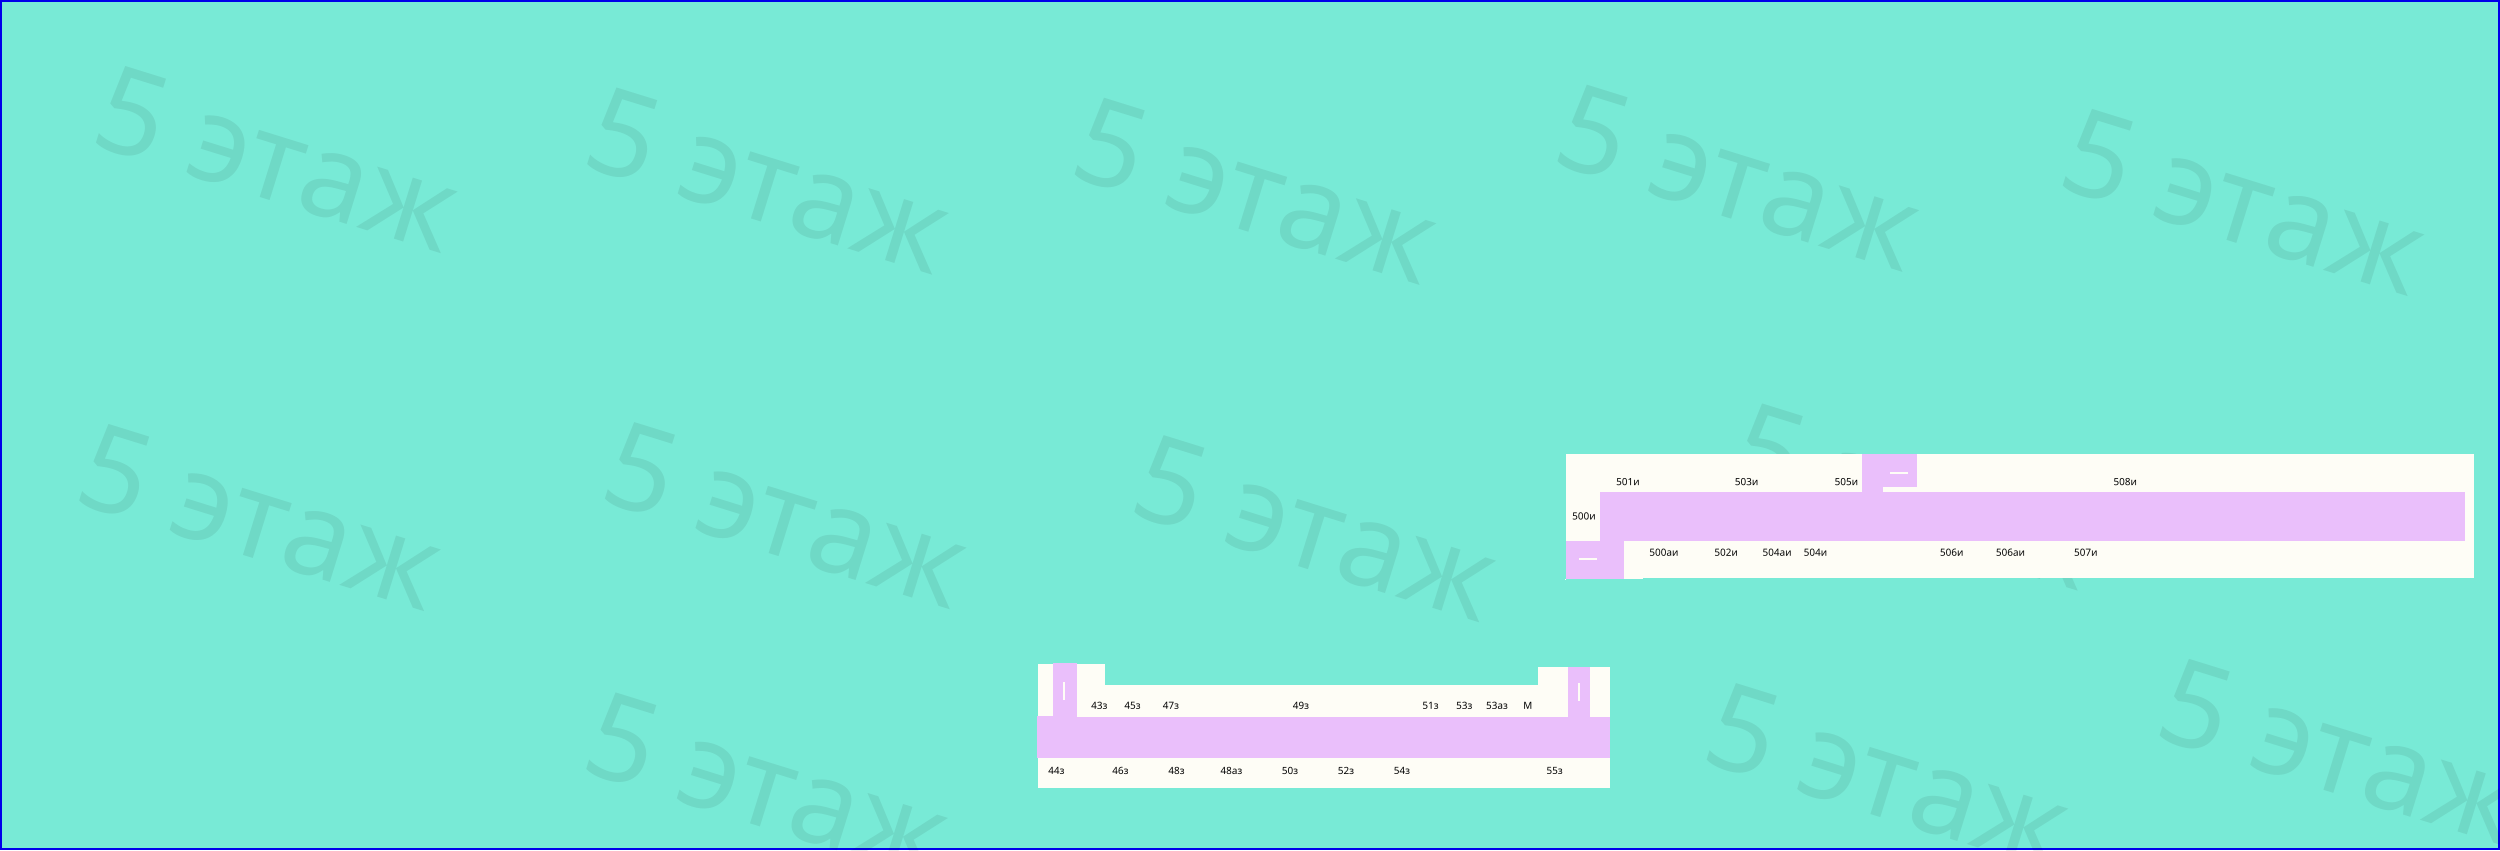
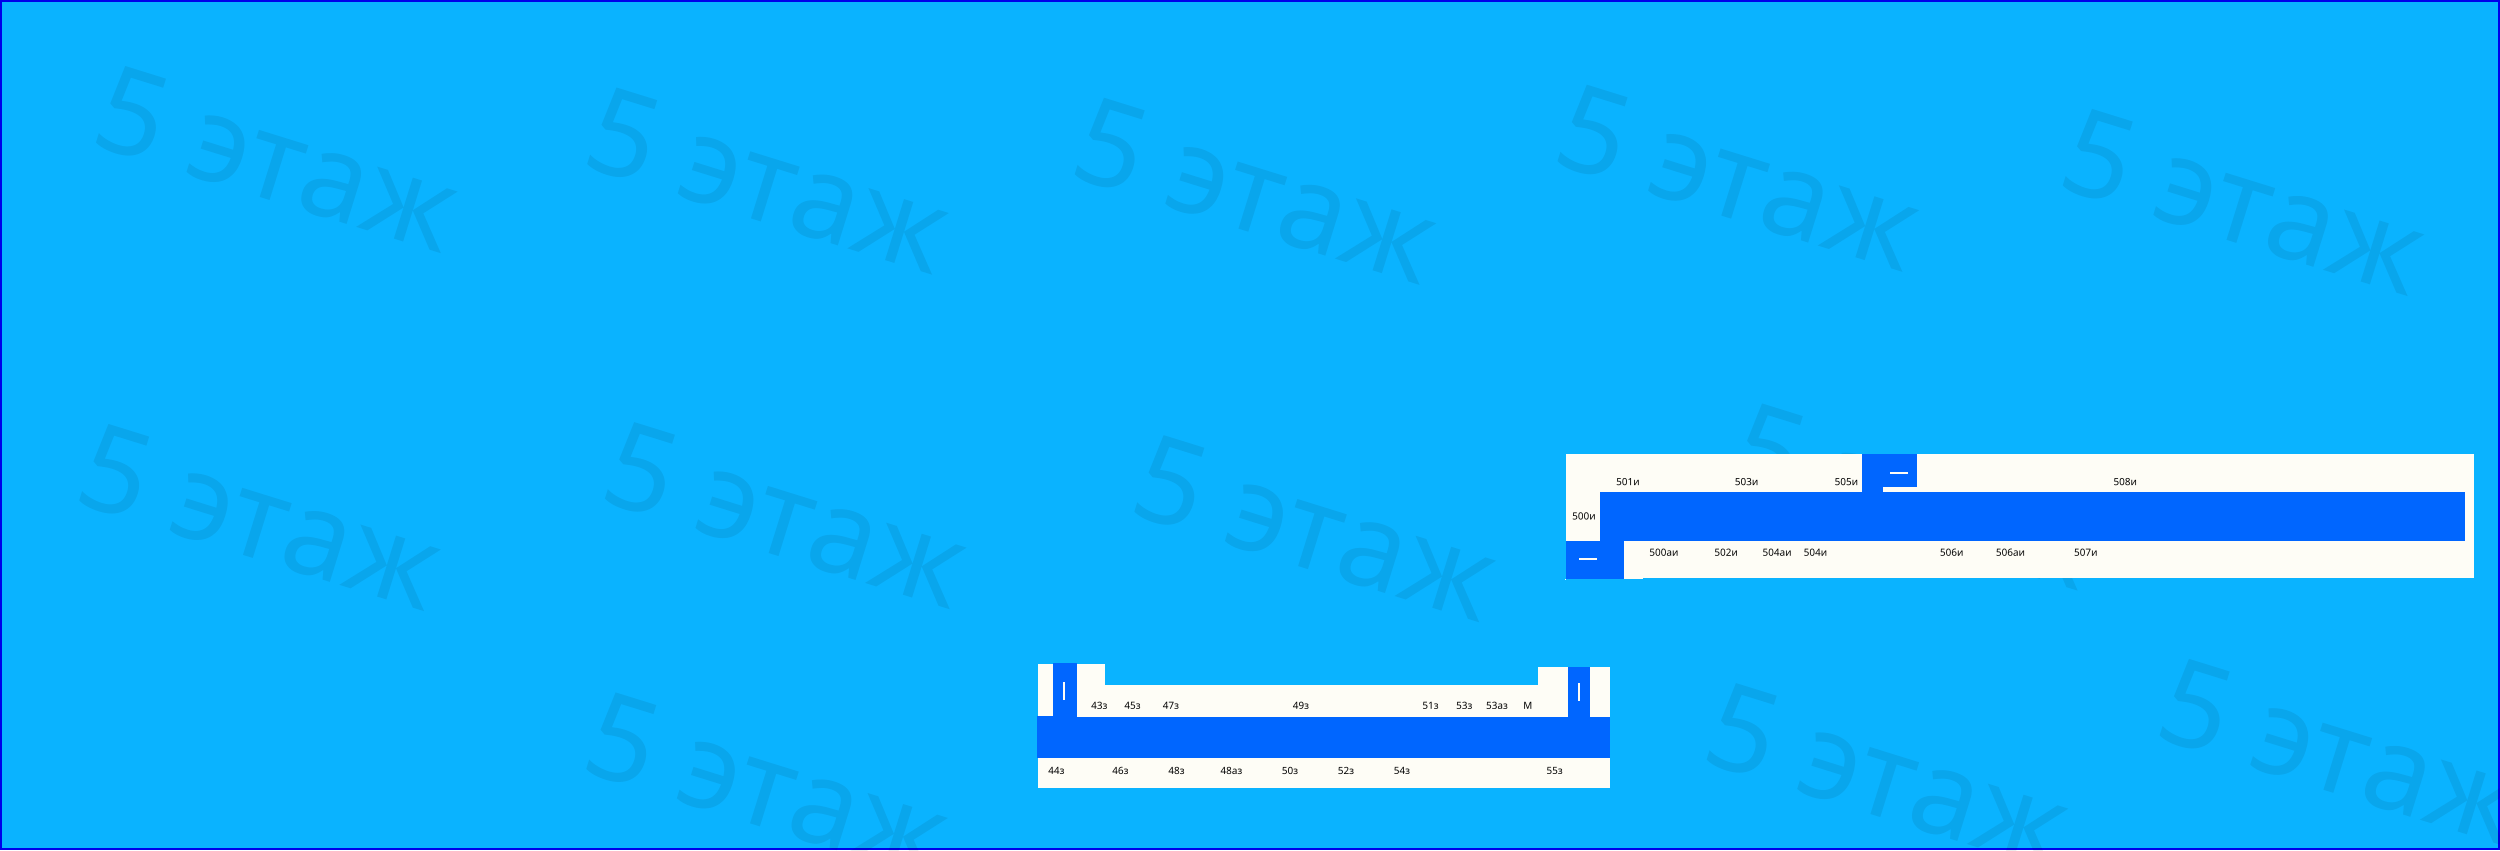
<svg xmlns="http://www.w3.org/2000/svg" width="13.969in" height="4.75in" id="svg4690" version="1.1" viewBox="0 0 987.791 427.501" style="shape-rendering:crispEdges;enable-background:new">
  <defs id="defs4692">
    </defs>
  <g id="layer5">
-     <path style="display:inline;opacity:1;fill:#78ead6;fill-opacity:1;stroke:#0000ea;stroke-width:0.939;stroke-opacity:1;shape-rendering:crispEdges;enable-background:new" d="M -134.229,0.469 H 1122.021 V 427.032 H -134.229 Z" id="rect120" />
+     <path style="display:inline;opacity:1;fill:#0ab3ff;fill-opacity:1;stroke:#0000ea;stroke-width:0.939;stroke-opacity:1;shape-rendering:crispEdges;enable-background:new" d="M -134.229,0.469 H 1122.021 V 427.032 H -134.229 Z" id="rect120" />
    <text xml:space="preserve" style="font-style:normal;font-weight:normal;font-size:60px;line-height:1.25;font-family:sans-serif;letter-spacing:0px;word-spacing:0px;display:inline;fill:#000000;fill-opacity:0.078;stroke:none;stroke-width:0.938;shape-rendering:crispEdges;enable-background:new" x="174.019" y="32.819" id="text1213-0-3" transform="rotate(17.26135)">
      <tspan id="tspan1211-0-5" x="174.019" y="32.819" style="fill:#000000;fill-opacity:0.078;stroke-width:0.938">5 этаж</tspan>
    </text>
    <text xml:space="preserve" style="font-style:normal;font-weight:normal;font-size:60px;line-height:1.25;font-family:sans-serif;letter-spacing:0px;word-spacing:0px;display:inline;fill:#000000;fill-opacity:0.078;stroke:none;stroke-width:0.938;shape-rendering:crispEdges;enable-background:new" x="-65.086" y="95.815" id="text1213-0-3-4" transform="rotate(17.26135)">
      <tspan id="tspan1211-0-5-1" x="-65.086" y="95.815" style="fill:#000000;fill-opacity:0.078;stroke-width:0.938">5 этаж</tspan>
    </text>
    <text xml:space="preserve" style="font-style:normal;font-weight:normal;font-size:60px;line-height:1.25;font-family:sans-serif;letter-spacing:0px;word-spacing:0px;display:inline;fill:#000000;fill-opacity:0.078;stroke:none;stroke-width:0.938;shape-rendering:crispEdges;enable-background:new" x="409.663" y="-35.012" id="text1213-0-3-5" transform="rotate(17.26135)">
      <tspan id="tspan1211-0-5-5" x="409.663" y="-35.012" style="fill:#000000;fill-opacity:0.078;stroke-width:0.938">5 этаж</tspan>
    </text>
    <text xml:space="preserve" style="font-style:normal;font-weight:normal;font-size:60px;line-height:1.25;font-family:sans-serif;letter-spacing:0px;word-spacing:0px;display:inline;fill:#000000;fill-opacity:0.078;stroke:none;stroke-width:0.938;shape-rendering:crispEdges;enable-background:new" x="639.593" y="-113.329" id="text1213-0-3-57" transform="rotate(17.26135)">
      <tspan id="tspan1211-0-5-6" x="639.593" y="-113.329" style="fill:#000000;fill-opacity:0.078;stroke-width:0.938">5 этаж</tspan>
    </text>
    <text xml:space="preserve" style="font-style:normal;font-weight:normal;font-size:60px;line-height:1.25;font-family:sans-serif;letter-spacing:0px;word-spacing:0px;display:inline;fill:#000000;fill-opacity:0.078;stroke:none;stroke-width:0.938;shape-rendering:crispEdges;enable-background:new" x="885.829" y="-177.079" id="text1213-0-3-6" transform="rotate(17.26135)">
      <tspan id="tspan1211-0-5-4" x="885.829" y="-177.079" style="fill:#000000;fill-opacity:0.078;stroke-width:0.938">5 этаж</tspan>
    </text>
    <text xml:space="preserve" style="font-style:normal;font-weight:normal;font-size:60px;line-height:1.25;font-family:sans-serif;letter-spacing:0px;word-spacing:0px;display:inline;fill:#000000;fill-opacity:0.078;stroke:none;stroke-width:0.938;shape-rendering:crispEdges;enable-background:new" x="-19.732" y="270.212" id="text1213-0-3-9" transform="rotate(17.26135)">
      <tspan id="tspan1211-0-5-3" x="-19.732" y="270.212" style="fill:#000000;fill-opacity:0.078;stroke-width:0.938">5 этаж</tspan>
    </text>
    <text xml:space="preserve" style="font-style:normal;font-weight:normal;font-size:60px;line-height:1.25;font-family:sans-serif;letter-spacing:0px;word-spacing:0px;display:inline;fill:#000000;fill-opacity:0.078;stroke:none;stroke-width:0.938;shape-rendering:crispEdges;enable-background:new" x="232.458" y="190.868" id="text1213-0-3-0" transform="rotate(17.26135)">
      <tspan id="tspan1211-0-5-55" x="232.458" y="190.868" style="fill:#000000;fill-opacity:0.078;stroke-width:0.938">5 этаж</tspan>
    </text>
    <text xml:space="preserve" style="font-style:normal;font-weight:normal;font-size:60px;line-height:1.25;font-family:sans-serif;letter-spacing:0px;word-spacing:0px;display:inline;fill:#000000;fill-opacity:0.078;stroke:none;stroke-width:0.938;shape-rendering:crispEdges;enable-background:new" x="488.664" y="118.131" id="text1213-0-3-53" transform="rotate(17.26135)">
      <tspan id="tspan1211-0-5-2" x="488.664" y="118.131" style="fill:#000000;fill-opacity:0.078;stroke-width:0.938">5 этаж</tspan>
    </text>
    <text xml:space="preserve" style="font-style:normal;font-weight:normal;font-size:60px;line-height:1.25;font-family:sans-serif;letter-spacing:0px;word-spacing:0px;display:inline;fill:#000000;fill-opacity:0.078;stroke:none;stroke-width:0.938;shape-rendering:crispEdges;enable-background:new" x="771.318" y="13.614" id="text1213-0-3-52" transform="rotate(17.26135)">
      <tspan id="tspan1211-0-5-37" x="771.318" y="13.614" style="fill:#000000;fill-opacity:0.078;stroke-width:0.938">5 этаж</tspan>
    </text>
    <text xml:space="preserve" style="font-style:normal;font-weight:normal;font-size:60px;line-height:1.25;font-family:sans-serif;letter-spacing:0px;word-spacing:0px;display:inline;fill:#000000;fill-opacity:0.078;stroke:none;stroke-width:0.938;shape-rendering:crispEdges;enable-background:new" x="800.512" y="151.8" id="text1213-0-3-43" transform="rotate(17.26135)">
      <tspan id="tspan1211-0-5-43" x="800.512" y="151.8" style="fill:#000000;fill-opacity:0.078;stroke-width:0.938">5 этаж</tspan>
    </text>
    <text xml:space="preserve" style="font-style:normal;font-weight:normal;font-size:60px;line-height:1.25;font-family:sans-serif;letter-spacing:0px;word-spacing:0px;display:inline;fill:#000000;fill-opacity:0.078;stroke:none;stroke-width:0.938;shape-rendering:crispEdges;enable-background:new" x="1014.448" y="72.562" id="text1213-0-3-8" transform="rotate(17.26135)">
      <tspan id="tspan1211-0-5-25" x="1014.448" y="72.562" style="fill:#000000;fill-opacity:0.078;stroke-width:0.938">5 этаж</tspan>
    </text>
    <text xml:space="preserve" style="font-style:normal;font-weight:normal;font-size:60px;line-height:1.25;font-family:sans-serif;letter-spacing:0px;word-spacing:0px;display:inline;fill:#000000;fill-opacity:0.078;stroke:none;stroke-width:0.938;shape-rendering:crispEdges;enable-background:new" x="263.842" y="323.465" id="text1213-0-3-8-6" transform="rotate(17.26135)">
      <tspan id="tspan1211-0-5-25-4" x="263.842" y="323.465" style="fill:#000000;fill-opacity:0.078;stroke-width:0.938">5 этаж</tspan>
    </text>
  </g>
  <g id="layer2" style="display:inline" transform="translate(-138.038,1.421134)">
    <path style="display:inline;fill:#fefdf6;fill-opacity:1;fill-rule:evenodd;stroke:none;stroke-width:3;stroke-linecap:butt;stroke-linejoin:miter;stroke-miterlimit:3.727;stroke-dasharray:none;stroke-opacity:1" d="m 791.978,334.126 h 20.836 v 60.501 H 525.239 v -0.587 -61.676 c 6.33,0.032 2.659,-0.031 13.989,-0.084 l 19.877,0.084 v 10.573 h 217.547 v -8.811 h 15.576" id="path4965-8" />
    <path style="display:inline;fill:#fefdf6;fill-opacity:1;fill-rule:evenodd;stroke:none;stroke-width:3;stroke-linecap:butt;stroke-linejoin:miter;stroke-miterlimit:3.727;stroke-dasharray:none;stroke-opacity:1" d="m 790.87,290.915 c 0.094,-20.597 0.038,-43.445 0.038,-64.042 l 456.393,-0.19 v 62.357 l -457.307,0.5" id="path6805-6" />
  </g>
  <g id="layer1" style="display:inline" transform="translate(-138.038,1.421134)">
-     <path style="display:inline;fill:#eabffb;fill-opacity:1;fill-rule:evenodd;stroke:none;stroke-width:1px;stroke-linecap:butt;stroke-linejoin:miter;stroke-opacity:1" d="m 790.554,270.801 h 17.25 v -24.75 h 132 v -19.188 h 27.5 v 16.688 h -17 v 2.25 h 292.5 v 25 H 819.804 v 18.75 h -28.875 v -18.75 z" id="path4488" />
-     <path style="fill:#eabffb;fill-opacity:1;fill-rule:evenodd;stroke:none;stroke-width:1px;stroke-linecap:butt;stroke-linejoin:miter;stroke-opacity:1" d="m 525,380 v -21.25 h 7.75 V 332 H 545 v 27.25 h 246.75 v -25 H 803 V 359 h 9.75 v 20.75 H 525 Z" id="path4361" />
+     <path style="display:inline;fill:#0066ff;fill-opacity:1;fill-rule:evenodd;stroke:none;stroke-width:1px;stroke-linecap:butt;stroke-linejoin:miter;stroke-opacity:1" d="m 790.554,270.801 h 17.25 v -24.75 h 132 v -19.188 h 27.5 v 16.688 h -17 v 2.25 h 292.5 v 25 H 819.804 v 18.75 h -28.875 v -18.75 z" id="path4488" />
+     <path style="fill:#0066ff;fill-opacity:1;fill-rule:evenodd;stroke:none;stroke-width:1px;stroke-linecap:butt;stroke-linejoin:miter;stroke-opacity:1" d="m 525,380 v -21.25 h 7.75 V 332 H 545 v 27.25 h 246.75 v -25 H 803 V 359 h 9.75 v 20.75 H 525 Z" id="path4361" />
    <path style="display:inline;fill:#fefdf6;fill-opacity:1;fill-rule:evenodd;stroke:#fefdf6;stroke-width:1;stroke-linecap:butt;stroke-linejoin:miter;stroke-miterlimit:4;stroke-dasharray:none;stroke-opacity:1" d="m 953.799,236.293 h 8.865" id="path3349" />
    <path style="display:inline;fill:none;fill-rule:evenodd;stroke:#fefdf6;stroke-width:1;stroke-linecap:butt;stroke-linejoin:miter;stroke-miterlimit:4;stroke-dasharray:none;stroke-opacity:1" d="m 797.471,279.794 h 8.865" id="path3349-3" />
    <path style="display:inline;opacity:1;fill:none;fill-rule:evenodd;stroke:#fefdf6;stroke-width:1;stroke-linecap:butt;stroke-linejoin:miter;stroke-miterlimit:4;stroke-dasharray:none;stroke-opacity:1" d="m 538.606,341.549 v 9.072" id="path3349-3-0-6" />
    <path style="display:inline;opacity:1;fill:none;fill-rule:evenodd;stroke:#fefdf6;stroke-width:1;stroke-linecap:butt;stroke-linejoin:miter;stroke-miterlimit:4;stroke-dasharray:none;stroke-opacity:1" d="m 797.201,342.035 v 9.072" id="path3349-3-0" />
  </g>
  <g id="layer4" style="display:none;opacity:0.99" transform="translate(-138.038,1.421134)">
    <rect style="display:inline;opacity:1;fill:#ff7b00;fill-opacity:0.121;stroke:none;stroke-width:1;stroke-miterlimit:4;stroke-dasharray:4, 1;stroke-dashoffset:0;stroke-opacity:1" id="rect4234-51-48-85" width="19.493" height="284.363" x="-379.105" y="526.806" transform="matrix(-2.125523e-4,-1,1,-1.3513822e-4,0,0)" />
    <text xml:space="preserve" style="font-style:normal;font-weight:normal;line-height:0%;font-family:sans-serif;letter-spacing:0px;word-spacing:0px;display:inline;opacity:1;fill:#000000;fill-opacity:1;stroke:none;stroke-width:1px;stroke-linecap:butt;stroke-linejoin:miter;stroke-opacity:1" x="377.221" y="144.725" id="text4424">
      <tspan id="tspan4426" x="377.221" y="144.725" style="font-size:7.5px;line-height:1.25"> </tspan>
    </text>
    <rect style="display:inline;opacity:1;fill:#ff7b00;fill-opacity:0.121;stroke:none;stroke-width:1;stroke-miterlimit:4;stroke-dasharray:4, 1;stroke-dashoffset:0;stroke-opacity:1" id="rect4234-51-48" width="23.166" height="272.65" x="-270.977" y="808.853" transform="matrix(-1.8301595e-4,-1,1,-1.5694774e-4,0,0)" />
    <path style="display:inline;opacity:1;fill:none;fill-rule:evenodd;stroke:#cc9795;stroke-width:1.218;stroke-linecap:butt;stroke-linejoin:miter;stroke-miterlimit:4;stroke-dasharray:4.873, 1.218;stroke-dashoffset:0;stroke-opacity:1" d="M 808.41,258.738 H 1081.826" id="path8505-6-7" />
    <rect style="display:inline;opacity:1;fill:#ff7b00;fill-opacity:0.121;stroke:none;stroke-width:1;stroke-miterlimit:4;stroke-dasharray:4, 1;stroke-dashoffset:0;stroke-opacity:1" id="rect4234-51-48-8" width="8.684" height="39.357" x="810.487" y="246.274" transform="matrix(1,-6.6034152e-5,4.3498561e-4,0.9999999,0,0)" />
    <path style="display:inline;opacity:1;fill:none;fill-rule:evenodd;stroke:#cc9795;stroke-width:1.161;stroke-linecap:butt;stroke-linejoin:miter;stroke-miterlimit:4;stroke-dasharray:4.645, 1.161;stroke-dashoffset:0;stroke-opacity:1" d="m 814.945,247.386 v 38.371" id="path8505-6-7-9" />
    <text xml:space="preserve" style="font-style:normal;font-variant:normal;font-weight:normal;font-stretch:normal;line-height:0%;font-family:sans-serif;-inkscape-font-specification:'sans-serif, Normal';text-align:start;letter-spacing:0px;word-spacing:0px;writing-mode:lr-tb;text-anchor:start;display:inline;opacity:1;fill:#000000;fill-opacity:1;stroke:none;stroke-width:1px;stroke-linecap:butt;stroke-linejoin:miter;stroke-opacity:1" x="825.643" y="256.003" id="text4428-89-7-1-0-1-2">
      <tspan id="tspan4528-30-1" x="825.643" y="256.003" style="font-size:5px;line-height:1.25">X511</tspan>
    </text>
    <text xml:space="preserve" style="font-style:normal;font-weight:normal;line-height:0%;font-family:sans-serif;letter-spacing:0px;word-spacing:0px;display:inline;opacity:1;fill:#000000;fill-opacity:1;stroke:none;stroke-width:1px;stroke-linecap:butt;stroke-linejoin:miter;stroke-opacity:1" x="805.784" y="255.296" id="text4778">
      <tspan id="tspan4780" x="805.784" y="255.296" style="font-size:40px;line-height:1.25"> </tspan>
    </text>
    <rect style="display:inline;opacity:1;fill:#ff7b00;fill-opacity:0.121;stroke:none;stroke-width:1;stroke-miterlimit:4;stroke-dasharray:4, 1;stroke-dashoffset:0;stroke-opacity:1" id="rect4234-51-48-8-3" width="10.096" height="41.692" x="940.069" y="228.761" transform="matrix(1,-6.0172861e-5,4.7735649e-4,0.9999999,0,0)" />
    <path style="display:inline;opacity:1;fill:none;fill-rule:evenodd;stroke:#cc9795;stroke-width:0.828;stroke-linecap:butt;stroke-linejoin:miter;stroke-miterlimit:4;stroke-dasharray:3.312, 0.828;stroke-dashoffset:0;stroke-opacity:1" d="m 945.236,229.94 v 40.648" id="path8505-6-7-9-22" />
    <text xml:space="preserve" style="font-style:normal;font-variant:normal;font-weight:normal;font-stretch:normal;line-height:0%;font-family:sans-serif;-inkscape-font-specification:'sans-serif, Normal';text-align:start;letter-spacing:0px;word-spacing:0px;writing-mode:lr-tb;text-anchor:start;display:inline;opacity:1;fill:#000000;fill-opacity:1;stroke:none;stroke-width:1px;stroke-linecap:butt;stroke-linejoin:miter;stroke-opacity:1" x="507.132" y="344.325" id="text4428-00-9-8-1">
      <tspan id="tspan4518-5-0" x="507.132" y="344.325" style="font-size:5px;line-height:1.25">L509U</tspan>
    </text>
    <text xml:space="preserve" style="font-style:normal;font-variant:normal;font-weight:normal;font-stretch:normal;line-height:0%;font-family:sans-serif;-inkscape-font-specification:'sans-serif, Normal';text-align:start;letter-spacing:0px;word-spacing:0px;writing-mode:lr-tb;text-anchor:start;display:inline;opacity:1;fill:#000000;fill-opacity:1;stroke:none;stroke-width:1px;stroke-linecap:butt;stroke-linejoin:miter;stroke-opacity:1" x="816.535" y="348.603" id="text4428-00-9-8-5">
      <tspan id="tspan4518-5-37" x="816.535" y="348.603" style="font-size:5px;line-height:1.25">L510U</tspan>
    </text>
    <flowRoot transform="translate(-2.0855,-1.382068)" xml:space="preserve" id="flowRoot4964" style="font-style:normal;font-weight:normal;line-height:0.01%;font-family:sans-serif;letter-spacing:0px;word-spacing:0px;display:inline;opacity:1;fill:#000000;fill-opacity:1;stroke:none;stroke-width:1px;stroke-linecap:butt;stroke-linejoin:miter;stroke-opacity:1">
      <flowRegion id="flowRegion4966">
        <rect id="rect4968" width="1" height="140" x="598.5" y="213" />
      </flowRegion>
      <flowPara id="flowPara4970" style="font-size:40px;line-height:1.25"> </flowPara>
    </flowRoot>
    <text xml:space="preserve" style="font-style:normal;font-variant:normal;font-weight:normal;font-stretch:normal;line-height:0%;font-family:sans-serif;-inkscape-font-specification:'sans-serif, Normal';text-align:start;letter-spacing:0px;word-spacing:0px;writing-mode:lr-tb;text-anchor:start;display:inline;opacity:1;fill:#000000;fill-opacity:1;stroke:none;stroke-width:1px;stroke-linecap:butt;stroke-linejoin:miter;stroke-opacity:1" x="944.255" y="233.936" id="text4428-00-9-8-2">
      <tspan id="tspan4518-5-41" x="944.255" y="233.936" style="font-size:5px;line-height:1.25">L512R</tspan>
    </text>
    <text xml:space="preserve" style="font-style:normal;font-variant:normal;font-weight:normal;font-stretch:normal;line-height:0%;font-family:sans-serif;-inkscape-font-specification:'sans-serif, Normal';text-align:start;letter-spacing:0px;word-spacing:0px;writing-mode:lr-tb;text-anchor:start;display:inline;opacity:1;fill:#000000;fill-opacity:1;stroke:none;stroke-width:1px;stroke-linecap:butt;stroke-linejoin:miter;stroke-opacity:1" x="772.755" y="280.936" id="text4428-00-9-8-14">
      <tspan x="772.755" y="280.936" id="tspan4362" style="font-size:5px;line-height:1.25">L511L</tspan>
    </text>
    <text xml:space="preserve" style="font-style:normal;font-variant:normal;font-weight:normal;font-stretch:normal;line-height:0%;font-family:sans-serif;-inkscape-font-specification:'sans-serif, Normal';text-align:start;letter-spacing:0px;word-spacing:0px;writing-mode:lr-tb;text-anchor:start;display:inline;opacity:1;fill:#000000;fill-opacity:1;stroke:none;stroke-width:1px;stroke-linecap:butt;stroke-linejoin:miter;stroke-opacity:1" x="946.558" y="255.296" id="text4428-89-7-1-0-1-1-6-3">
      <tspan x="946.558" y="255.296" id="tspan4834-8" style="font-size:5px;line-height:1.25">X516</tspan>
    </text>
    <path style="display:inline;opacity:1;fill:none;fill-rule:evenodd;stroke:#cc9795;stroke-width:1.155;stroke-linecap:butt;stroke-linejoin:miter;stroke-miterlimit:4;stroke-dasharray:4.62, 1.155;stroke-dashoffset:0;stroke-opacity:1" d="M 526.627,369.267 H 810.945" id="path8505-6-7-7" />
    <text xml:space="preserve" style="font-style:normal;font-variant:normal;font-weight:normal;font-stretch:normal;line-height:0%;font-family:sans-serif;-inkscape-font-specification:'sans-serif, Normal';text-align:start;letter-spacing:0px;word-spacing:0px;writing-mode:lr-tb;text-anchor:start;display:inline;opacity:1;fill:#000000;fill-opacity:1;stroke:none;stroke-width:1px;stroke-linecap:butt;stroke-linejoin:miter;stroke-opacity:1" x="544.59" y="367.624" id="text4428-89-7-1-0-1-2-3">
      <tspan id="tspan4528-30-1-2" x="544.59" y="367.624" style="font-size:5px;line-height:1.25">X522</tspan>
    </text>
    <text xml:space="preserve" style="font-style:normal;font-variant:normal;font-weight:normal;font-stretch:normal;line-height:0%;font-family:sans-serif;-inkscape-font-specification:'sans-serif, Normal';text-align:start;letter-spacing:0px;word-spacing:0px;writing-mode:lr-tb;text-anchor:start;display:inline;opacity:1;fill:#000000;fill-opacity:1;stroke:none;stroke-width:1px;stroke-linecap:butt;stroke-linejoin:miter;stroke-opacity:1" x="788.542" y="366.563" id="text4428-89-7-1-0-1-2-7">
      <tspan id="tspan4528-30-1-0" x="788.542" y="366.563" style="font-size:5px;line-height:1.25">X523</tspan>
      <tspan x="788.542" y="372.813" id="tspan3578" style="font-size:5px;line-height:1.25"> </tspan>
    </text>
  </g>
  <g id="layer3" style="display:inline" transform="translate(-138.038,1.421134)">
    <text id="text3792" y="355.024" x="568.747" style="font-style:normal;font-variant:normal;font-weight:normal;font-stretch:normal;line-height:0%;font-family:sans-serif;-inkscape-font-specification:'sans-serif, Normal';text-align:start;letter-spacing:0px;word-spacing:0px;writing-mode:lr-tb;text-anchor:start;display:inline;fill:#000000;fill-opacity:1;stroke:none;stroke-width:1px;stroke-linecap:butt;stroke-linejoin:miter;stroke-opacity:1" xml:space="preserve">
      <tspan y="355.024" x="568.747" id="tspan3794" style="font-size:5px;line-height:1.25">45з</tspan>
      <tspan y="361.274" x="568.747" id="tspan3796" style="font-size:5px;line-height:1.25"> </tspan>
    </text>
    <text id="text3798" y="355.063" x="653.431" style="font-style:normal;font-variant:normal;font-weight:normal;font-stretch:normal;line-height:0%;font-family:sans-serif;-inkscape-font-specification:'sans-serif, Normal';text-align:start;letter-spacing:0px;word-spacing:0px;writing-mode:lr-tb;text-anchor:start;display:inline;fill:#000000;fill-opacity:1;stroke:none;stroke-width:1px;stroke-linecap:butt;stroke-linejoin:miter;stroke-opacity:1" xml:space="preserve">
      <tspan y="355.063" x="653.431" id="tspan3800" style="font-size:5px;line-height:1.25">49з</tspan>
      <tspan y="361.313" x="653.431" id="tspan3802" style="font-size:5px;line-height:1.25"> </tspan>
    </text>
    <text id="text3804" y="355.031" x="718.614" style="font-style:normal;font-variant:normal;font-weight:normal;font-stretch:normal;line-height:0%;font-family:sans-serif;-inkscape-font-specification:'sans-serif, Normal';text-align:start;letter-spacing:0px;word-spacing:0px;writing-mode:lr-tb;text-anchor:start;display:inline;fill:#000000;fill-opacity:1;stroke:none;stroke-width:1px;stroke-linecap:butt;stroke-linejoin:miter;stroke-opacity:1" xml:space="preserve">
      <tspan y="355.031" x="718.614" id="tspan4373" style="font-size:5px;line-height:1.25">51з</tspan>
      <tspan y="361.281" x="718.614" id="tspan3808" style="font-size:5px;line-height:1.25"> </tspan>
    </text>
    <text id="text3810" y="355.062" x="735.577" style="font-style:normal;font-variant:normal;font-weight:normal;font-stretch:normal;line-height:0%;font-family:sans-serif;-inkscape-font-specification:'sans-serif, Normal';text-align:start;letter-spacing:0px;word-spacing:0px;writing-mode:lr-tb;text-anchor:start;display:inline;fill:#000000;fill-opacity:1;stroke:none;stroke-width:1px;stroke-linecap:butt;stroke-linejoin:miter;stroke-opacity:1" xml:space="preserve">
      <tspan y="355.062" x="735.577" id="tspan3812" style="font-size:5px;line-height:1.25">53з</tspan>
    </text>
    <text id="text3814" y="355.062" x="750.622" style="font-style:normal;font-variant:normal;font-weight:normal;font-stretch:normal;line-height:0%;font-family:sans-serif;-inkscape-font-specification:'sans-serif, Normal';text-align:start;letter-spacing:0px;word-spacing:0px;writing-mode:lr-tb;text-anchor:start;display:inline;fill:#000000;fill-opacity:1;stroke:none;stroke-width:1px;stroke-linecap:butt;stroke-linejoin:miter;stroke-opacity:1" xml:space="preserve">
      <tspan y="355.062" x="750.622" id="tspan3816" style="font-size:5px;line-height:1.25">53аз</tspan>
      <tspan y="361.312" x="750.622" id="tspan3818" style="font-size:5px;line-height:1.25"> </tspan>
    </text>
    <text id="text3820" y="355.062" x="769.341" style="font-style:normal;font-variant:normal;font-weight:normal;font-stretch:normal;line-height:0%;font-family:sans-serif;-inkscape-font-specification:'sans-serif, Normal';text-align:start;letter-spacing:0px;word-spacing:0px;writing-mode:lr-tb;text-anchor:start;display:inline;fill:#000000;fill-opacity:1;stroke:none;stroke-width:1px;stroke-linecap:butt;stroke-linejoin:miter;stroke-opacity:1" xml:space="preserve">
      <tspan y="355.062" x="769.341" id="tspan3824" style="font-size:5px;line-height:1.25">М</tspan>
    </text>
    <text xml:space="preserve" style="font-style:normal;font-variant:normal;font-weight:normal;font-stretch:normal;line-height:0%;font-family:sans-serif;-inkscape-font-specification:'sans-serif, Normal';text-align:start;letter-spacing:0px;word-spacing:0px;writing-mode:lr-tb;text-anchor:start;display:inline;fill:#000000;fill-opacity:1;stroke:none;stroke-width:1px;stroke-linecap:butt;stroke-linejoin:miter;stroke-opacity:1" x="530.448" y="387.789" id="text3842">
      <tspan id="tspan3844" x="530.448" y="387.789" style="font-size:5px;line-height:1.25">44з</tspan>
      <tspan id="tspan3846" x="530.448" y="394.039" style="font-size:5px;line-height:1.25"> </tspan>
    </text>
    <text xml:space="preserve" style="font-style:normal;font-variant:normal;font-weight:normal;font-stretch:normal;line-height:0%;font-family:sans-serif;-inkscape-font-specification:'sans-serif, Normal';text-align:start;letter-spacing:0px;word-spacing:0px;writing-mode:lr-tb;text-anchor:start;display:inline;fill:#000000;fill-opacity:1;stroke:none;stroke-width:1px;stroke-linecap:butt;stroke-linejoin:miter;stroke-opacity:1" x="562.652" y="387.817" id="text3848">
      <tspan id="tspan3850" x="562.652" y="387.817" style="font-size:5px;line-height:1.25">46з</tspan>
      <tspan id="tspan3852" x="562.652" y="394.067" style="font-size:5px;line-height:1.25"> </tspan>
    </text>
    <text xml:space="preserve" style="font-style:normal;font-variant:normal;font-weight:normal;font-stretch:normal;line-height:0%;font-family:sans-serif;-inkscape-font-specification:'sans-serif, Normal';text-align:start;letter-spacing:0px;word-spacing:0px;writing-mode:lr-tb;text-anchor:start;display:inline;fill:#000000;fill-opacity:1;stroke:none;stroke-width:1px;stroke-linecap:butt;stroke-linejoin:miter;stroke-opacity:1" x="590.855" y="387.821" id="text3854">
      <tspan id="tspan3856" x="590.855" y="387.821" style="font-size:5px;line-height:1.25">48з</tspan>
    </text>
    <text xml:space="preserve" style="font-style:normal;font-variant:normal;font-weight:normal;font-stretch:normal;line-height:0%;font-family:sans-serif;-inkscape-font-specification:'sans-serif, Normal';text-align:start;letter-spacing:0px;word-spacing:0px;writing-mode:lr-tb;text-anchor:start;display:inline;fill:#000000;fill-opacity:1;stroke:none;stroke-width:1px;stroke-linecap:butt;stroke-linejoin:miter;stroke-opacity:1" x="617.059" y="387.821" id="text3858">
      <tspan id="tspan3860" x="617.059" y="387.821" style="font-size:5px;line-height:1.25">48аз</tspan>
      <tspan id="tspan3862" x="617.059" y="394.071" style="font-size:5px;line-height:1.25"> </tspan>
    </text>
    <text xml:space="preserve" style="font-style:normal;font-variant:normal;font-weight:normal;font-stretch:normal;line-height:0%;font-family:sans-serif;-inkscape-font-specification:'sans-serif, Normal';text-align:start;letter-spacing:0px;word-spacing:0px;writing-mode:lr-tb;text-anchor:start;display:inline;fill:#000000;fill-opacity:1;stroke:none;stroke-width:1px;stroke-linecap:butt;stroke-linejoin:miter;stroke-opacity:1" x="676.082" y="387.821" id="text3864">
      <tspan id="tspan3866" x="676.082" y="387.821" style="font-size:5px;line-height:1.25">52з</tspan>
    </text>
    <text id="text3868" y="387.783" x="781.017" style="font-style:normal;font-variant:normal;font-weight:normal;font-stretch:normal;line-height:0%;font-family:sans-serif;-inkscape-font-specification:'sans-serif, Normal';text-align:start;letter-spacing:0px;word-spacing:0px;writing-mode:lr-tb;text-anchor:start;display:inline;fill:#000000;fill-opacity:1;stroke:none;stroke-width:1px;stroke-linecap:butt;stroke-linejoin:miter;stroke-opacity:1" xml:space="preserve">
      <tspan y="387.783" x="781.017" id="tspan3870" style="font-size:5px;line-height:1.25">55з</tspan>
    </text>
    <text id="text3872" y="387.82" x="647.937" style="font-style:normal;font-variant:normal;font-weight:normal;font-stretch:normal;line-height:0%;font-family:sans-serif;-inkscape-font-specification:'sans-serif, Normal';text-align:start;letter-spacing:0px;word-spacing:0px;writing-mode:lr-tb;text-anchor:start;display:inline;fill:#000000;fill-opacity:1;stroke:none;stroke-width:1px;stroke-linecap:butt;stroke-linejoin:miter;stroke-opacity:1" xml:space="preserve">
      <tspan y="387.82" x="647.937" id="tspan3874" style="font-size:5px;line-height:1.25">50з</tspan>
    </text>
    <text id="text3876" y="387.783" x="704.227" style="font-style:normal;font-variant:normal;font-weight:normal;font-stretch:normal;line-height:0%;font-family:sans-serif;-inkscape-font-specification:'sans-serif, Normal';text-align:start;letter-spacing:0px;word-spacing:0px;writing-mode:lr-tb;text-anchor:start;display:inline;fill:#000000;fill-opacity:1;stroke:none;stroke-width:1px;stroke-linecap:butt;stroke-linejoin:miter;stroke-opacity:1" xml:space="preserve">
      <tspan y="387.783" x="704.227" id="tspan3878" style="font-size:5px;line-height:1.25">54з</tspan>
    </text>
    <text id="text3792-6" y="355.062" x="552.048" style="font-style:normal;font-variant:normal;font-weight:normal;font-stretch:normal;line-height:0%;font-family:sans-serif;-inkscape-font-specification:'sans-serif, Normal';text-align:start;letter-spacing:0px;word-spacing:0px;writing-mode:lr-tb;text-anchor:start;display:inline;fill:#000000;fill-opacity:1;stroke:none;stroke-width:1px;stroke-linecap:butt;stroke-linejoin:miter;stroke-opacity:1" xml:space="preserve">
      <tspan y="355.062" x="552.048" id="tspan3794-3" style="font-size:5px;line-height:1.25">43з</tspan>
      <tspan y="361.312" x="552.048" id="tspan3796-7" style="font-size:5px;line-height:1.25"> </tspan>
    </text>
    <text id="text3792-6-7" y="355.031" x="588.048" style="font-style:normal;font-variant:normal;font-weight:normal;font-stretch:normal;line-height:0%;font-family:sans-serif;-inkscape-font-specification:'sans-serif, Normal';text-align:start;letter-spacing:0px;word-spacing:0px;writing-mode:lr-tb;text-anchor:start;display:inline;fill:#000000;fill-opacity:1;stroke:none;stroke-width:1px;stroke-linecap:butt;stroke-linejoin:miter;stroke-opacity:1" xml:space="preserve">
      <tspan y="355.031" x="588.048" id="tspan3794-3-2" style="font-size:5px;line-height:1.25">47з</tspan>
      <tspan y="361.281" x="588.048" id="tspan3796-7-0" style="font-size:5px;line-height:1.25"> </tspan>
    </text>
    <text id="text3792-5" y="242.557" x="816.055" style="font-style:normal;font-variant:normal;font-weight:normal;font-stretch:normal;line-height:0%;font-family:sans-serif;-inkscape-font-specification:'sans-serif, Normal';text-align:start;letter-spacing:0px;word-spacing:0px;writing-mode:lr-tb;text-anchor:start;display:inline;fill:#000000;fill-opacity:1;stroke:none;stroke-width:1px;stroke-linecap:butt;stroke-linejoin:miter;stroke-opacity:1" xml:space="preserve">
      <tspan y="242.557" x="816.055" id="tspan3796-8" style="font-size:5px;line-height:1.25">501и</tspan>
    </text>
    <text id="text3798-7" y="242.557" x="875.738" style="font-style:normal;font-variant:normal;font-weight:normal;font-stretch:normal;line-height:0%;font-family:sans-serif;-inkscape-font-specification:'sans-serif, Normal';text-align:start;letter-spacing:0px;word-spacing:0px;writing-mode:lr-tb;text-anchor:start;display:inline;fill:#000000;fill-opacity:1;stroke:none;stroke-width:1px;stroke-linecap:butt;stroke-linejoin:miter;stroke-opacity:1" xml:space="preserve">
      <tspan y="242.557" x="875.738" id="tspan3802-1" style="font-size:5px;line-height:1.25">503и</tspan>
    </text>
    <text id="text3804-3" y="242.557" x="925.921" style="font-style:normal;font-variant:normal;font-weight:normal;font-stretch:normal;line-height:0%;font-family:sans-serif;-inkscape-font-specification:'sans-serif, Normal';text-align:start;letter-spacing:0px;word-spacing:0px;writing-mode:lr-tb;text-anchor:start;display:inline;fill:#000000;fill-opacity:1;stroke:none;stroke-width:1px;stroke-linecap:butt;stroke-linejoin:miter;stroke-opacity:1" xml:space="preserve">
      <tspan y="242.557" x="925.921" id="tspan3808-9" style="font-size:5px;line-height:1.25">505и</tspan>
    </text>
    <text id="text3820-3" y="242.557" x="1066.148" style="font-style:normal;font-variant:normal;font-weight:normal;font-stretch:normal;line-height:0%;font-family:sans-serif;-inkscape-font-specification:'sans-serif, Normal';text-align:start;letter-spacing:0px;word-spacing:0px;writing-mode:lr-tb;text-anchor:start;display:inline;fill:#000000;fill-opacity:1;stroke:none;stroke-width:1px;stroke-linecap:butt;stroke-linejoin:miter;stroke-opacity:1" xml:space="preserve">
      <tspan y="242.557" x="1066.148" id="tspan3657" style="font-size:5px;line-height:1.25">508и</tspan>
    </text>
    <text xml:space="preserve" style="font-style:normal;font-variant:normal;font-weight:normal;font-stretch:normal;line-height:0%;font-family:sans-serif;-inkscape-font-specification:'sans-serif, Normal';text-align:start;letter-spacing:0px;word-spacing:0px;writing-mode:lr-tb;text-anchor:start;display:inline;fill:#000000;fill-opacity:1;stroke:none;stroke-width:1px;stroke-linecap:butt;stroke-linejoin:miter;stroke-opacity:1" x="832.755" y="278.071" id="text3842-5">
      <tspan id="tspan3846-8" x="832.755" y="278.071" style="font-size:5px;line-height:1.25">500аи</tspan>
    </text>
    <text xml:space="preserve" style="font-style:normal;font-variant:normal;font-weight:normal;font-stretch:normal;line-height:0%;font-family:sans-serif;-inkscape-font-specification:'sans-serif, Normal';text-align:start;letter-spacing:0px;word-spacing:0px;writing-mode:lr-tb;text-anchor:start;display:inline;fill:#000000;fill-opacity:1;stroke:none;stroke-width:1px;stroke-linecap:butt;stroke-linejoin:miter;stroke-opacity:1" x="865.459" y="278.071" id="text3848-7">
      <tspan id="tspan3852-0" x="865.459" y="278.071" style="font-size:5px;line-height:1.25">502и</tspan>
    </text>
    <text xml:space="preserve" style="font-style:normal;font-variant:normal;font-weight:normal;font-stretch:normal;line-height:0%;font-family:sans-serif;-inkscape-font-specification:'sans-serif, Normal';text-align:start;letter-spacing:0px;word-spacing:0px;writing-mode:lr-tb;text-anchor:start;display:inline;fill:#000000;fill-opacity:1;stroke:none;stroke-width:1px;stroke-linecap:butt;stroke-linejoin:miter;stroke-opacity:1" x="889.662" y="278.071" id="text3854-4">
      <tspan id="tspan3856-1" x="889.662" y="278.071" style="font-size:5px;line-height:1.25">504аи</tspan>
    </text>
    <text xml:space="preserve" style="font-style:normal;font-variant:normal;font-weight:normal;font-stretch:normal;line-height:0%;font-family:sans-serif;-inkscape-font-specification:'sans-serif, Normal';text-align:start;letter-spacing:0px;word-spacing:0px;writing-mode:lr-tb;text-anchor:start;display:inline;fill:#000000;fill-opacity:1;stroke:none;stroke-width:1px;stroke-linecap:butt;stroke-linejoin:miter;stroke-opacity:1" x="910.366" y="278.071" id="text3858-1">
      <tspan id="tspan3862-0" x="910.366" y="278.071" style="font-size:5px;line-height:1.25">504и</tspan>
    </text>
    <text xml:space="preserve" style="font-style:normal;font-variant:normal;font-weight:normal;font-stretch:normal;line-height:0%;font-family:sans-serif;-inkscape-font-specification:'sans-serif, Normal';text-align:start;letter-spacing:0px;word-spacing:0px;writing-mode:lr-tb;text-anchor:start;display:inline;fill:#000000;fill-opacity:1;stroke:none;stroke-width:1px;stroke-linecap:butt;stroke-linejoin:miter;stroke-opacity:1" x="978.889" y="278.071" id="text3864-3">
      <tspan id="tspan3866-0" x="978.889" y="278.071" style="font-size:5px;line-height:1.25">506и</tspan>
    </text>
    <text id="text3868-5" y="278.071" x="1046.325" style="font-style:normal;font-variant:normal;font-weight:normal;font-stretch:normal;line-height:0%;font-family:sans-serif;-inkscape-font-specification:'sans-serif, Normal';text-align:start;letter-spacing:0px;word-spacing:0px;writing-mode:lr-tb;text-anchor:start;display:inline;fill:#000000;fill-opacity:1;stroke:none;stroke-width:1px;stroke-linecap:butt;stroke-linejoin:miter;stroke-opacity:1" xml:space="preserve">
      <tspan y="278.071" x="1046.325" id="tspan3870-5" style="font-size:5px;line-height:1.25">507и</tspan>
    </text>
    <text id="text3876-2" y="278.071" x="1007.034" style="font-style:normal;font-variant:normal;font-weight:normal;font-stretch:normal;line-height:0%;font-family:sans-serif;-inkscape-font-specification:'sans-serif, Normal';text-align:start;letter-spacing:0px;word-spacing:0px;writing-mode:lr-tb;text-anchor:start;display:inline;fill:#000000;fill-opacity:1;stroke:none;stroke-width:1px;stroke-linecap:butt;stroke-linejoin:miter;stroke-opacity:1" xml:space="preserve">
      <tspan y="278.071" x="1007.034" id="tspan3878-9" style="font-size:5px;line-height:1.25">506аи</tspan>
    </text>
    <text id="text3792-5-9" y="259.824" x="793.946" style="font-style:normal;font-variant:normal;font-weight:normal;font-stretch:normal;line-height:0%;font-family:sans-serif;-inkscape-font-specification:'sans-serif, Normal';text-align:start;letter-spacing:0px;word-spacing:0px;writing-mode:lr-tb;text-anchor:start;display:inline;fill:#000000;fill-opacity:1;stroke:none;stroke-width:1px;stroke-linecap:butt;stroke-linejoin:miter;stroke-opacity:1" xml:space="preserve">
      <tspan y="259.824" x="793.946" id="tspan3796-8-2" style="font-size:5px;line-height:1.25">500и</tspan>
    </text>
  </g>
</svg>
